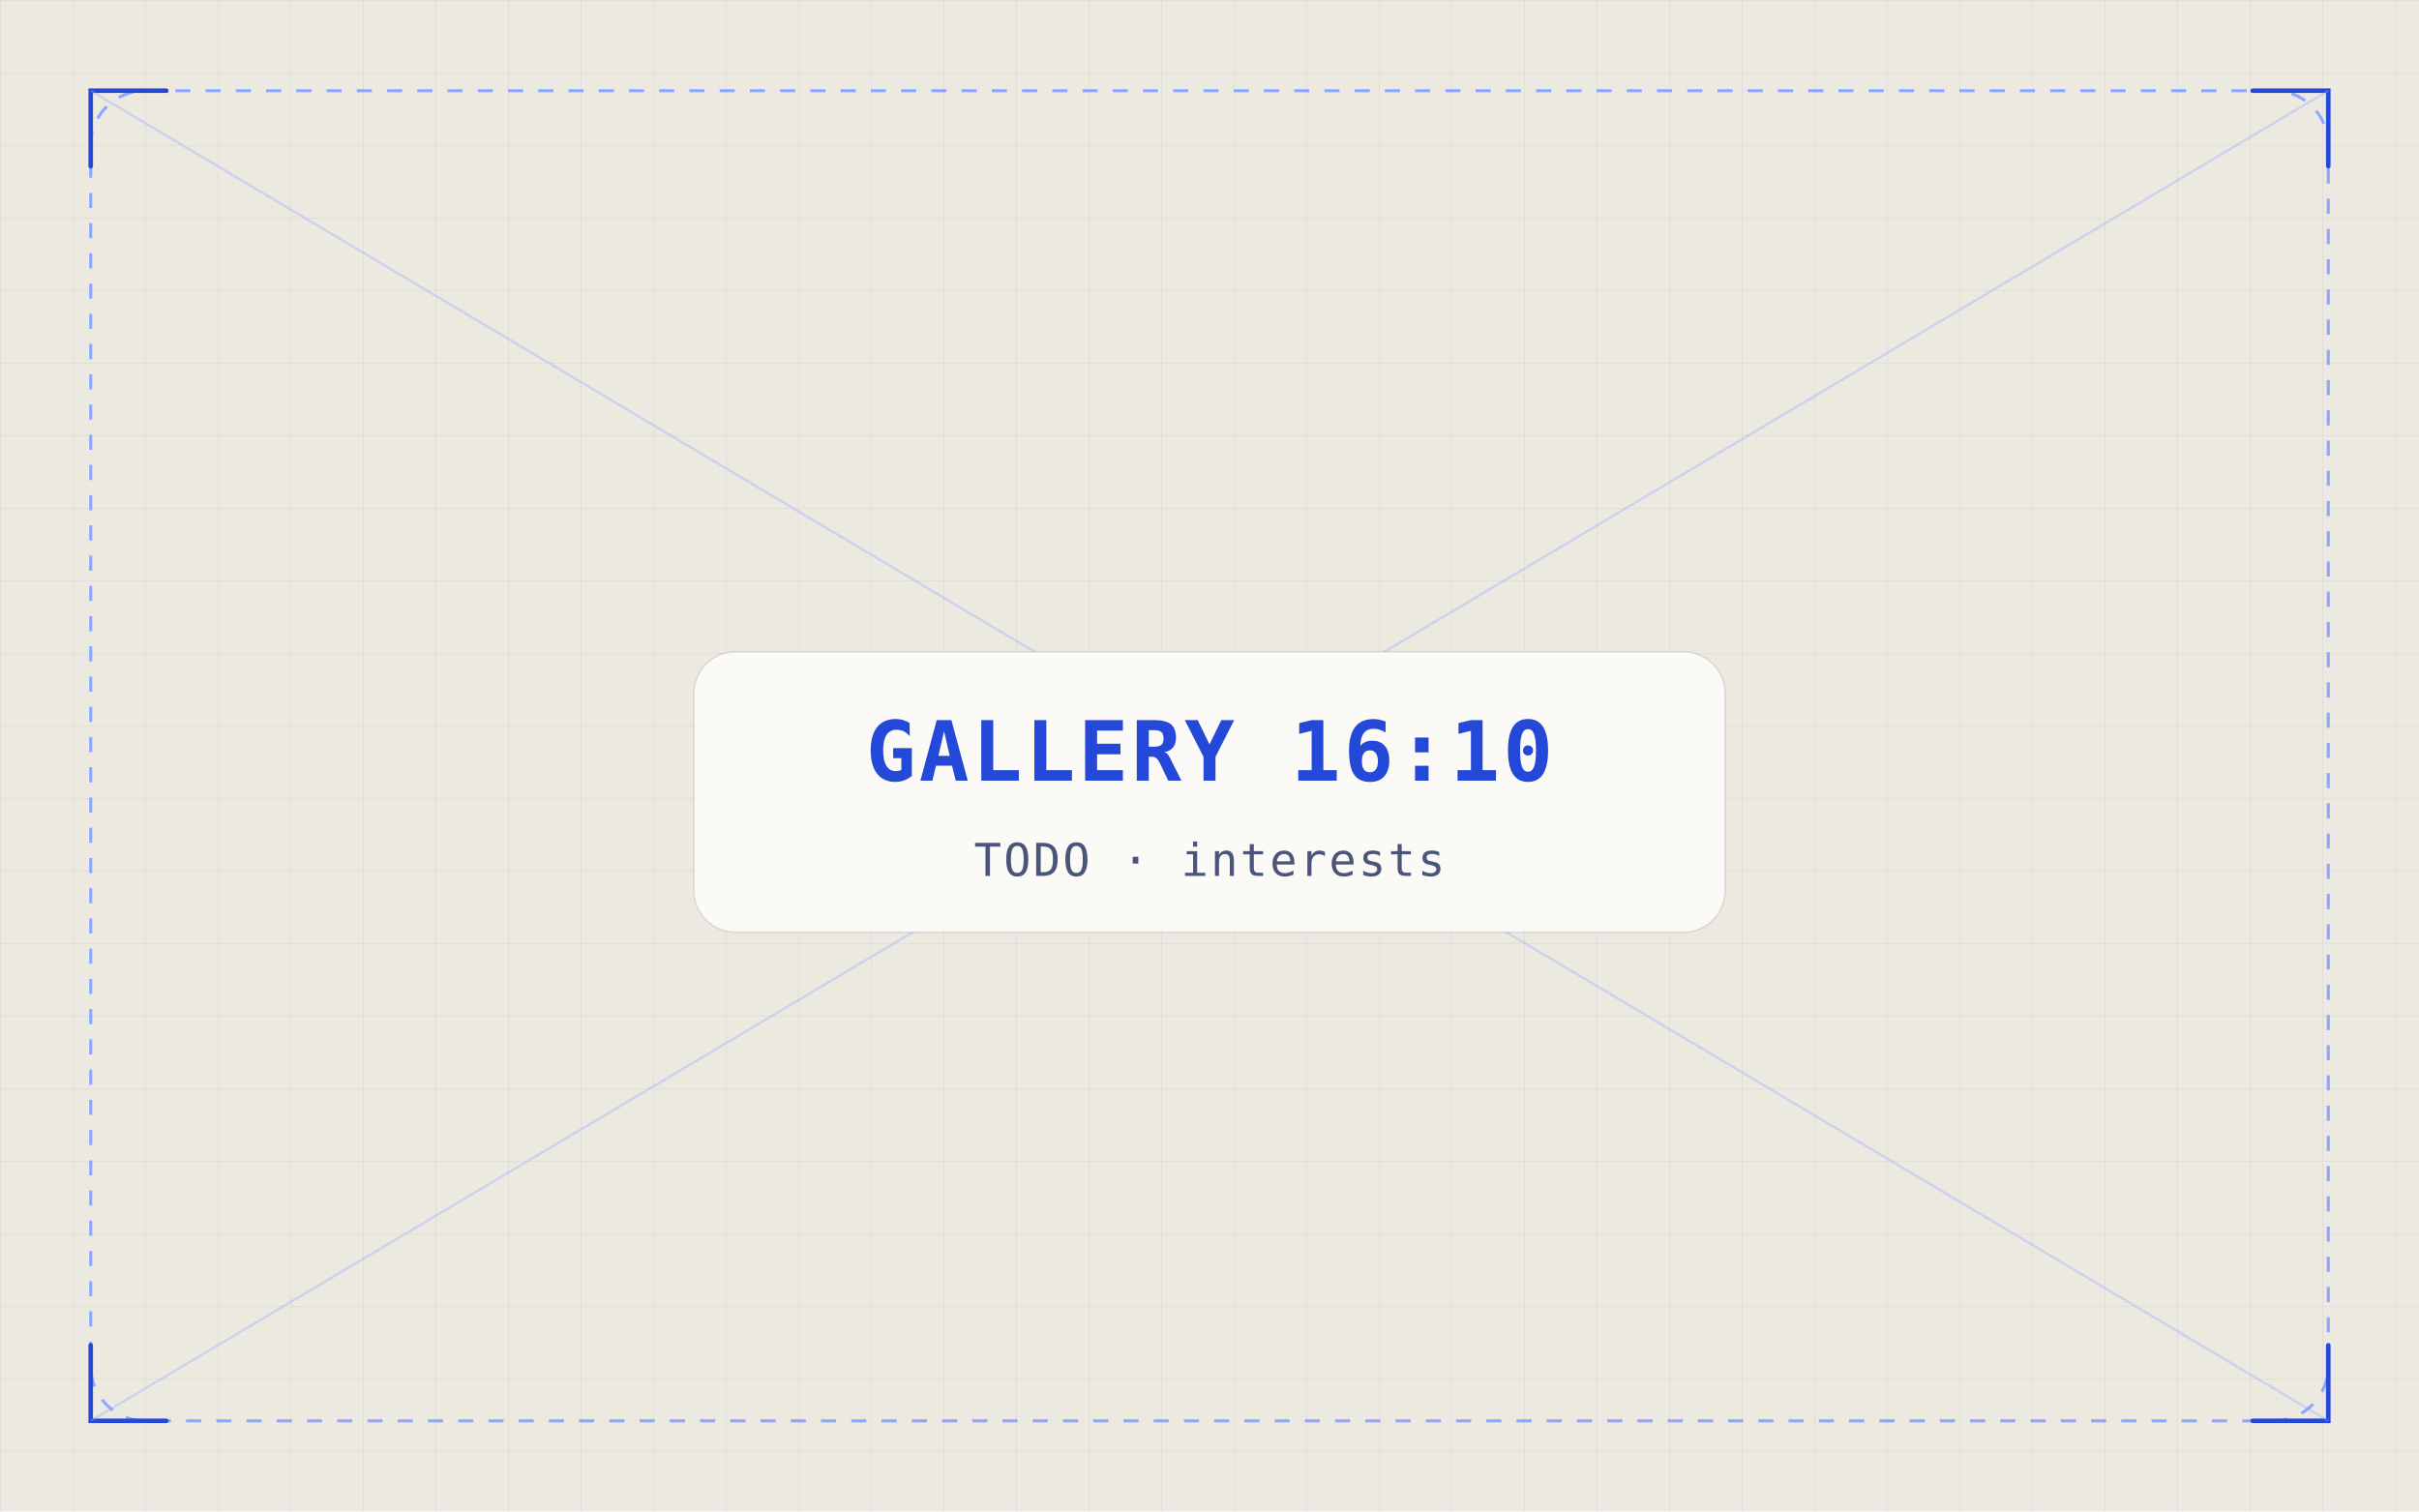
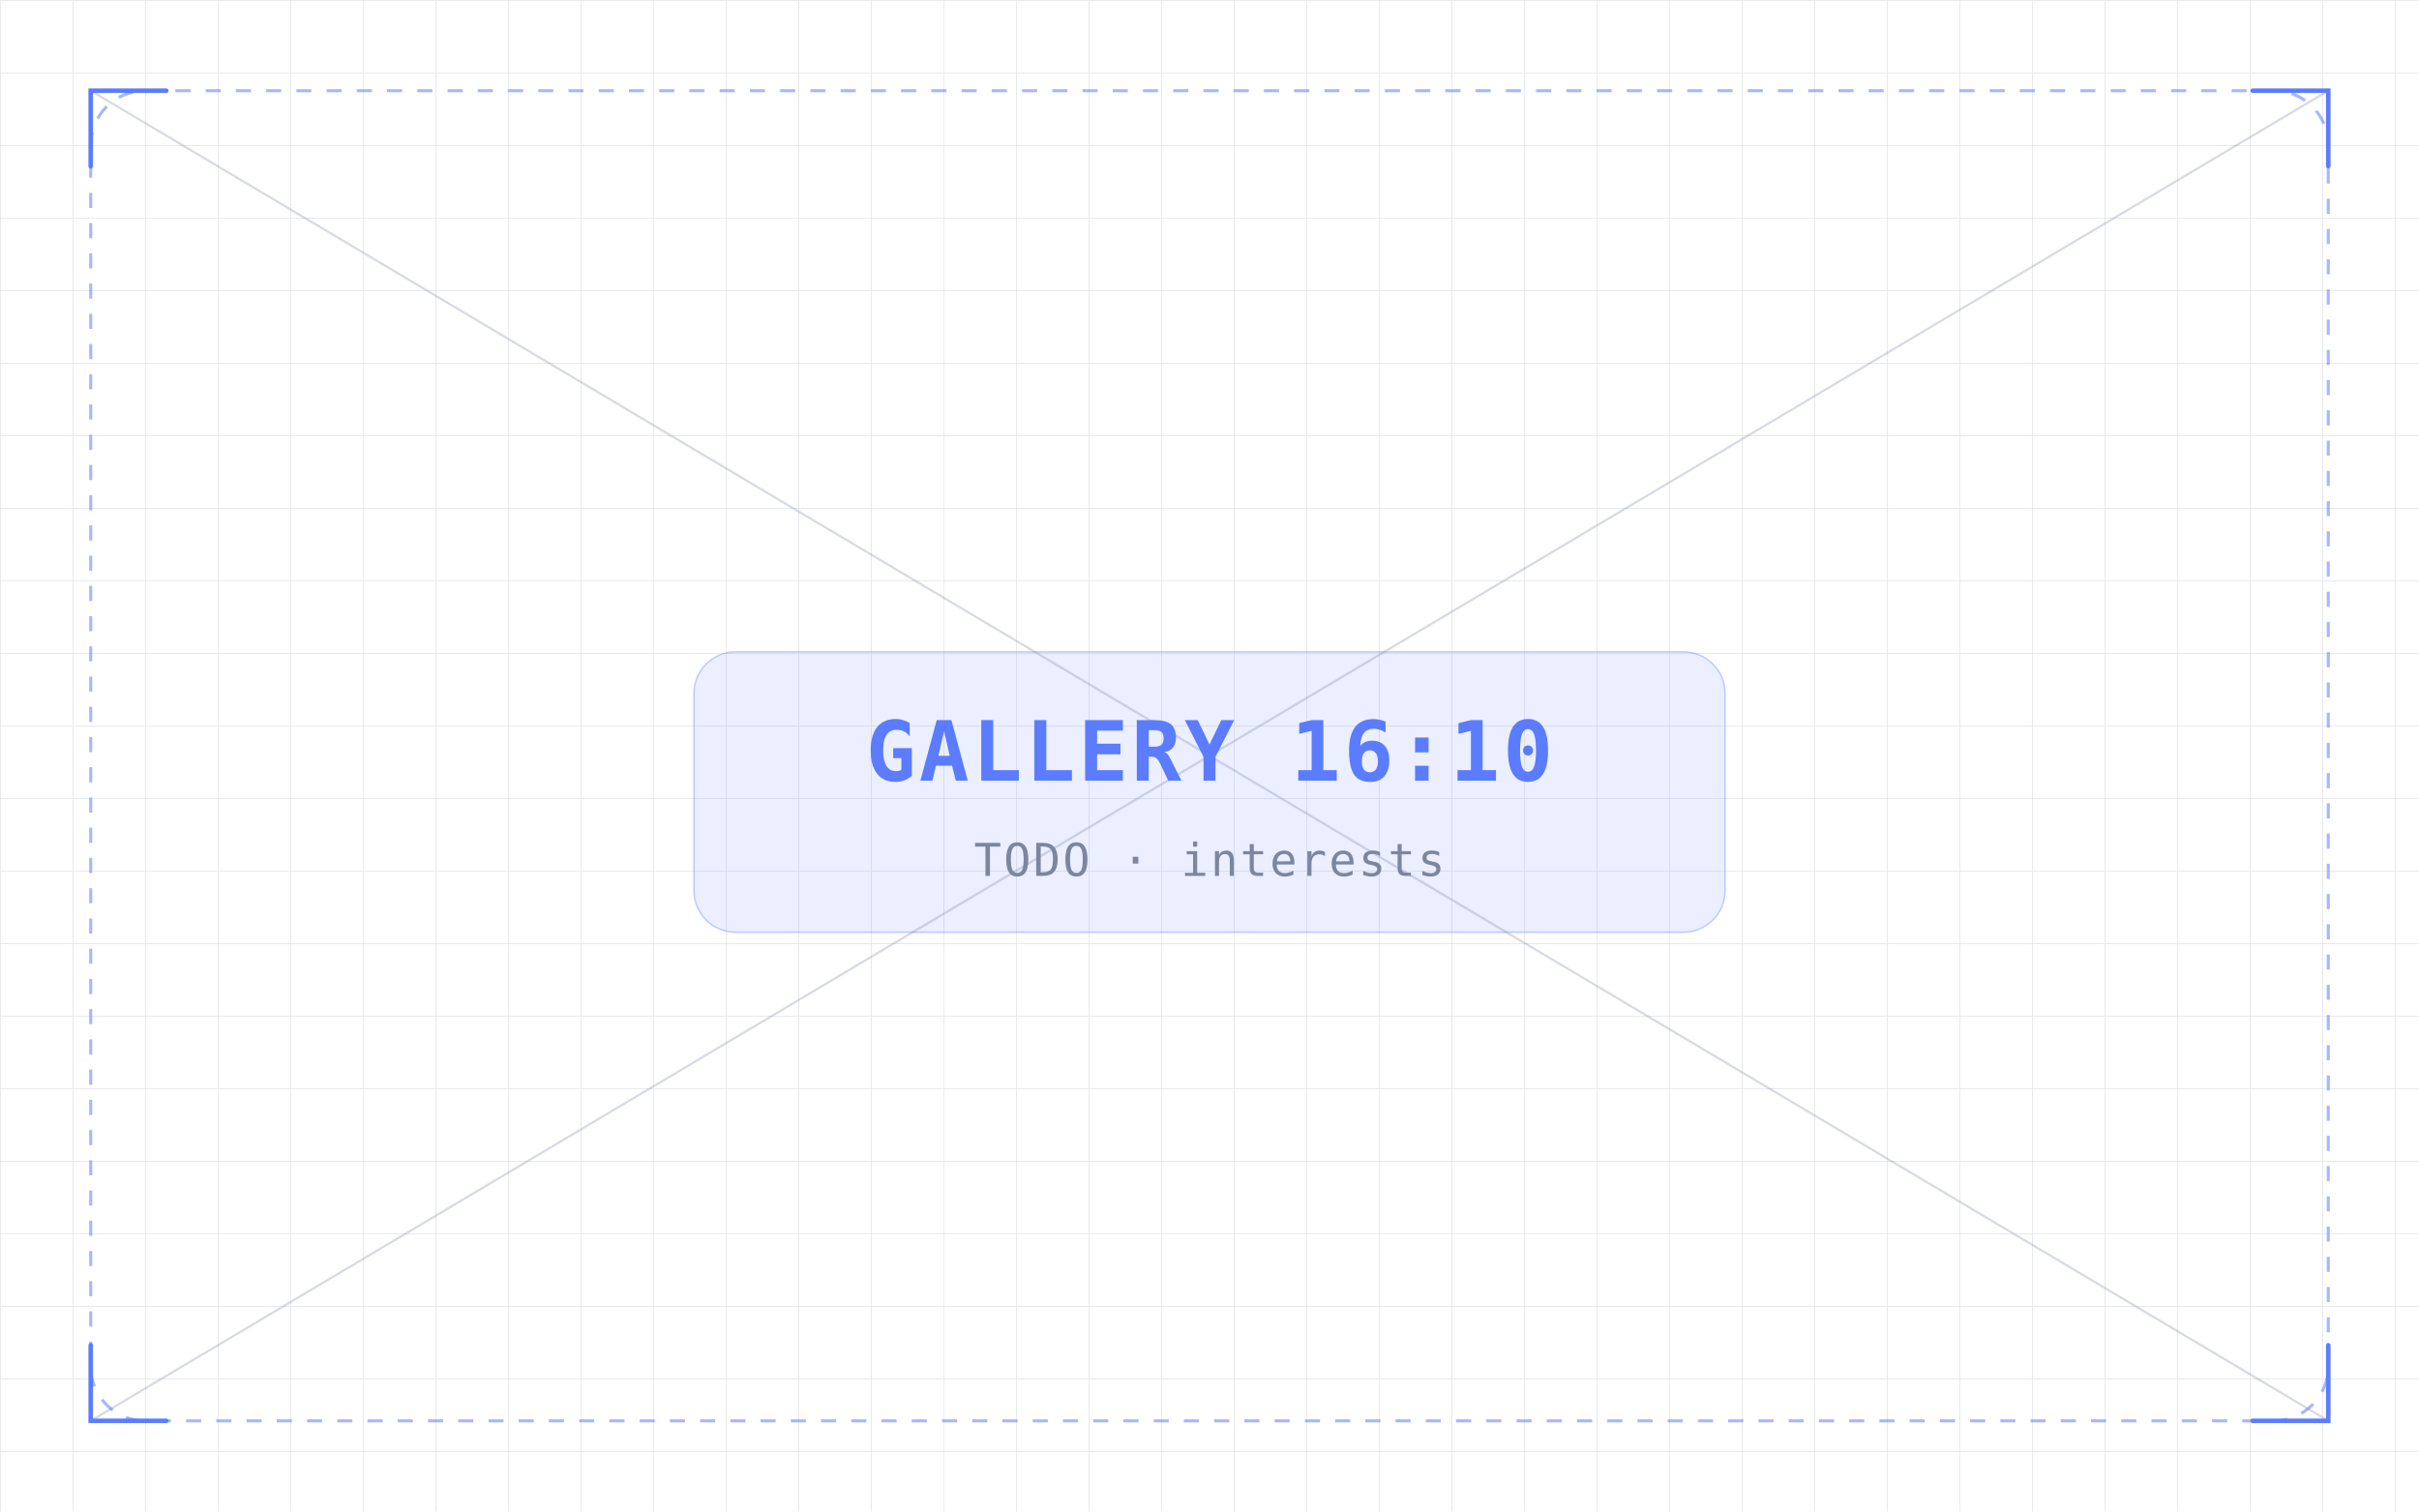
<svg xmlns="http://www.w3.org/2000/svg" width="1600" height="1000" viewBox="0 0 1600 1000" role="img" aria-label="gallery 16:10 placeholder">
  <defs>
    <pattern id="g" width="48" height="48" patternUnits="userSpaceOnUse">
-       <path d="M48 0H0V48" fill="none" stroke="#14213D" stroke-opacity=".07" stroke-width="1" />
+       <path d="M48 0H0V48" fill="none" stroke="#7D869F" stroke-opacity=".22" stroke-width="1" />
    </pattern>
  </defs>
-   <rect width="1600" height="1000" fill="#ECE9E1" />
  <rect width="1600" height="1000" fill="url(#g)" />
-   <rect x="60" y="60" width="1480" height="880" rx="36" fill="none" stroke="#8EA6FF" stroke-width="2" stroke-dasharray="10 10" />
-   <path d="M60 110V60H110" fill="none" stroke="#2448D8" stroke-width="3" stroke-linecap="round" />
-   <path d="M1540 110V60H1490" fill="none" stroke="#2448D8" stroke-width="3" stroke-linecap="round" />
-   <path d="M60 890V940H110" fill="none" stroke="#2448D8" stroke-width="3" stroke-linecap="round" />
-   <path d="M1540 890V940H1490" fill="none" stroke="#2448D8" stroke-width="3" stroke-linecap="round" />
-   <path d="M60 60L1540 940M1540 60L60 940" stroke="#8EA6FF" stroke-opacity=".35" stroke-width="1.5" />
-   <rect x="459.0" y="431.25" width="682.0" height="185.5" rx="27.5" fill="#FBFAF7" stroke="#14213D" stroke-opacity=".12" />
-   <text x="800.0" y="516.5" text-anchor="middle" font-family="ui-monospace, Menlo, Consolas, monospace" font-size="55" font-weight="600" letter-spacing="2" fill="#2448D8">GALLERY 16:10</text>
-   <text x="800.0" y="579.5" text-anchor="middle" font-family="ui-monospace, Menlo, Consolas, monospace" font-size="30" letter-spacing="1.5" fill="#4A5578">TODO · interests</text>
+   <rect x="60" y="60" width="1480" height="880" rx="36" fill="none" stroke="#5B7CFF" stroke-opacity=".55" stroke-width="2" stroke-dasharray="10 10" />
+   <path d="M60 110V60H110" fill="none" stroke="#5B7CFF" stroke-width="3" stroke-linecap="round" />
+   <path d="M1540 110V60H1490" fill="none" stroke="#5B7CFF" stroke-width="3" stroke-linecap="round" />
+   <path d="M60 890V940H110" fill="none" stroke="#5B7CFF" stroke-width="3" stroke-linecap="round" />
+   <path d="M1540 890V940H1490" fill="none" stroke="#5B7CFF" stroke-width="3" stroke-linecap="round" />
+   <path d="M60 60L1540 940M1540 60L60 940" stroke="#7D869F" stroke-opacity=".3" stroke-width="1.5" />
+   <rect x="459.0" y="431.25" width="682.0" height="185.5" rx="27.5" fill="#5B7CFF" fill-opacity=".12" stroke="#5B7CFF" stroke-opacity=".35" />
+   <text x="800.0" y="516.5" text-anchor="middle" font-family="ui-monospace, Menlo, Consolas, monospace" font-size="55" font-weight="600" letter-spacing="2" fill="#5B7CFF">GALLERY 16:10</text>
+   <text x="800.0" y="579.5" text-anchor="middle" font-family="ui-monospace, Menlo, Consolas, monospace" font-size="30" letter-spacing="1.5" fill="#7D869F">TODO · interests</text>
</svg>
